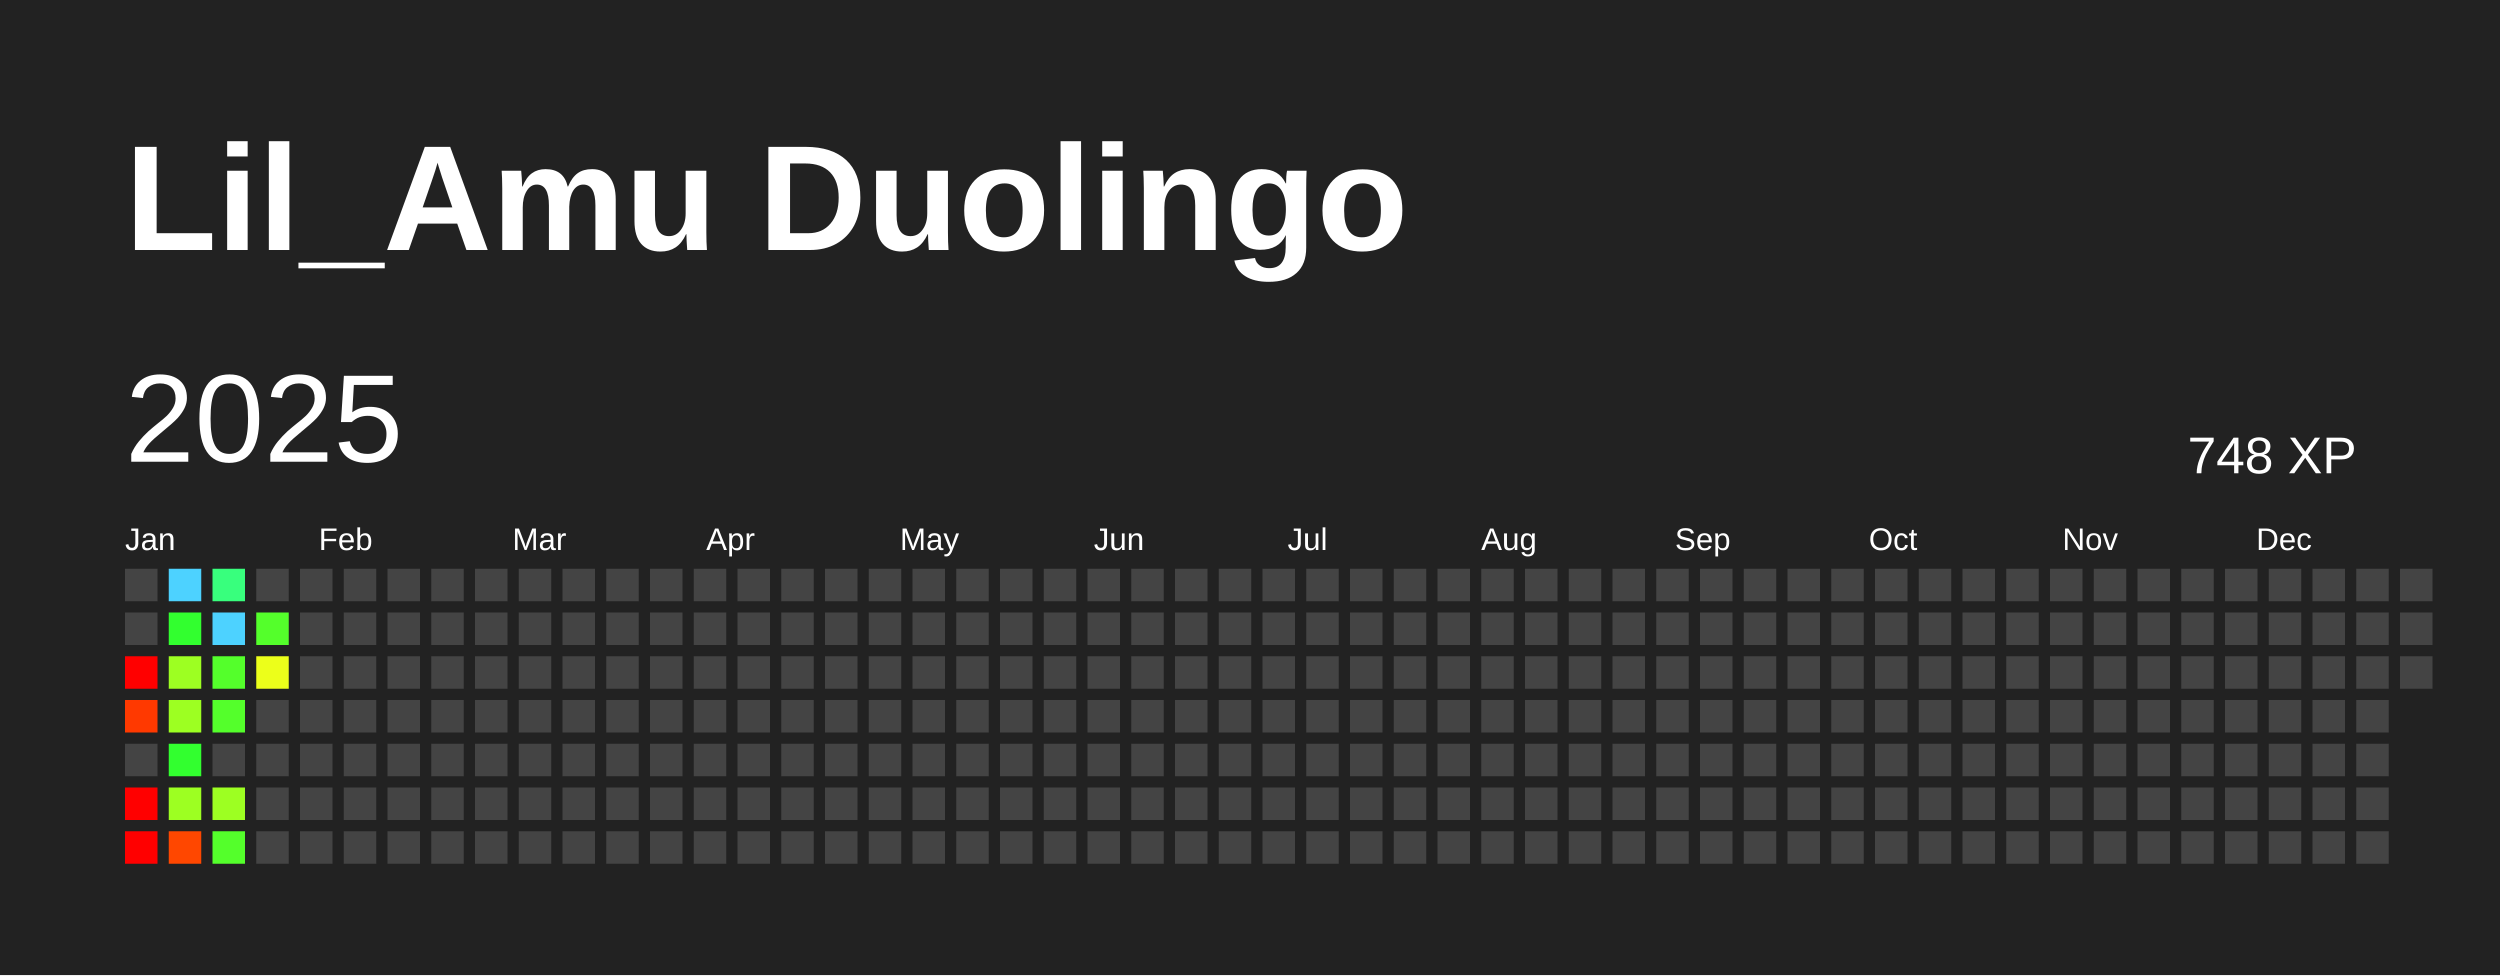
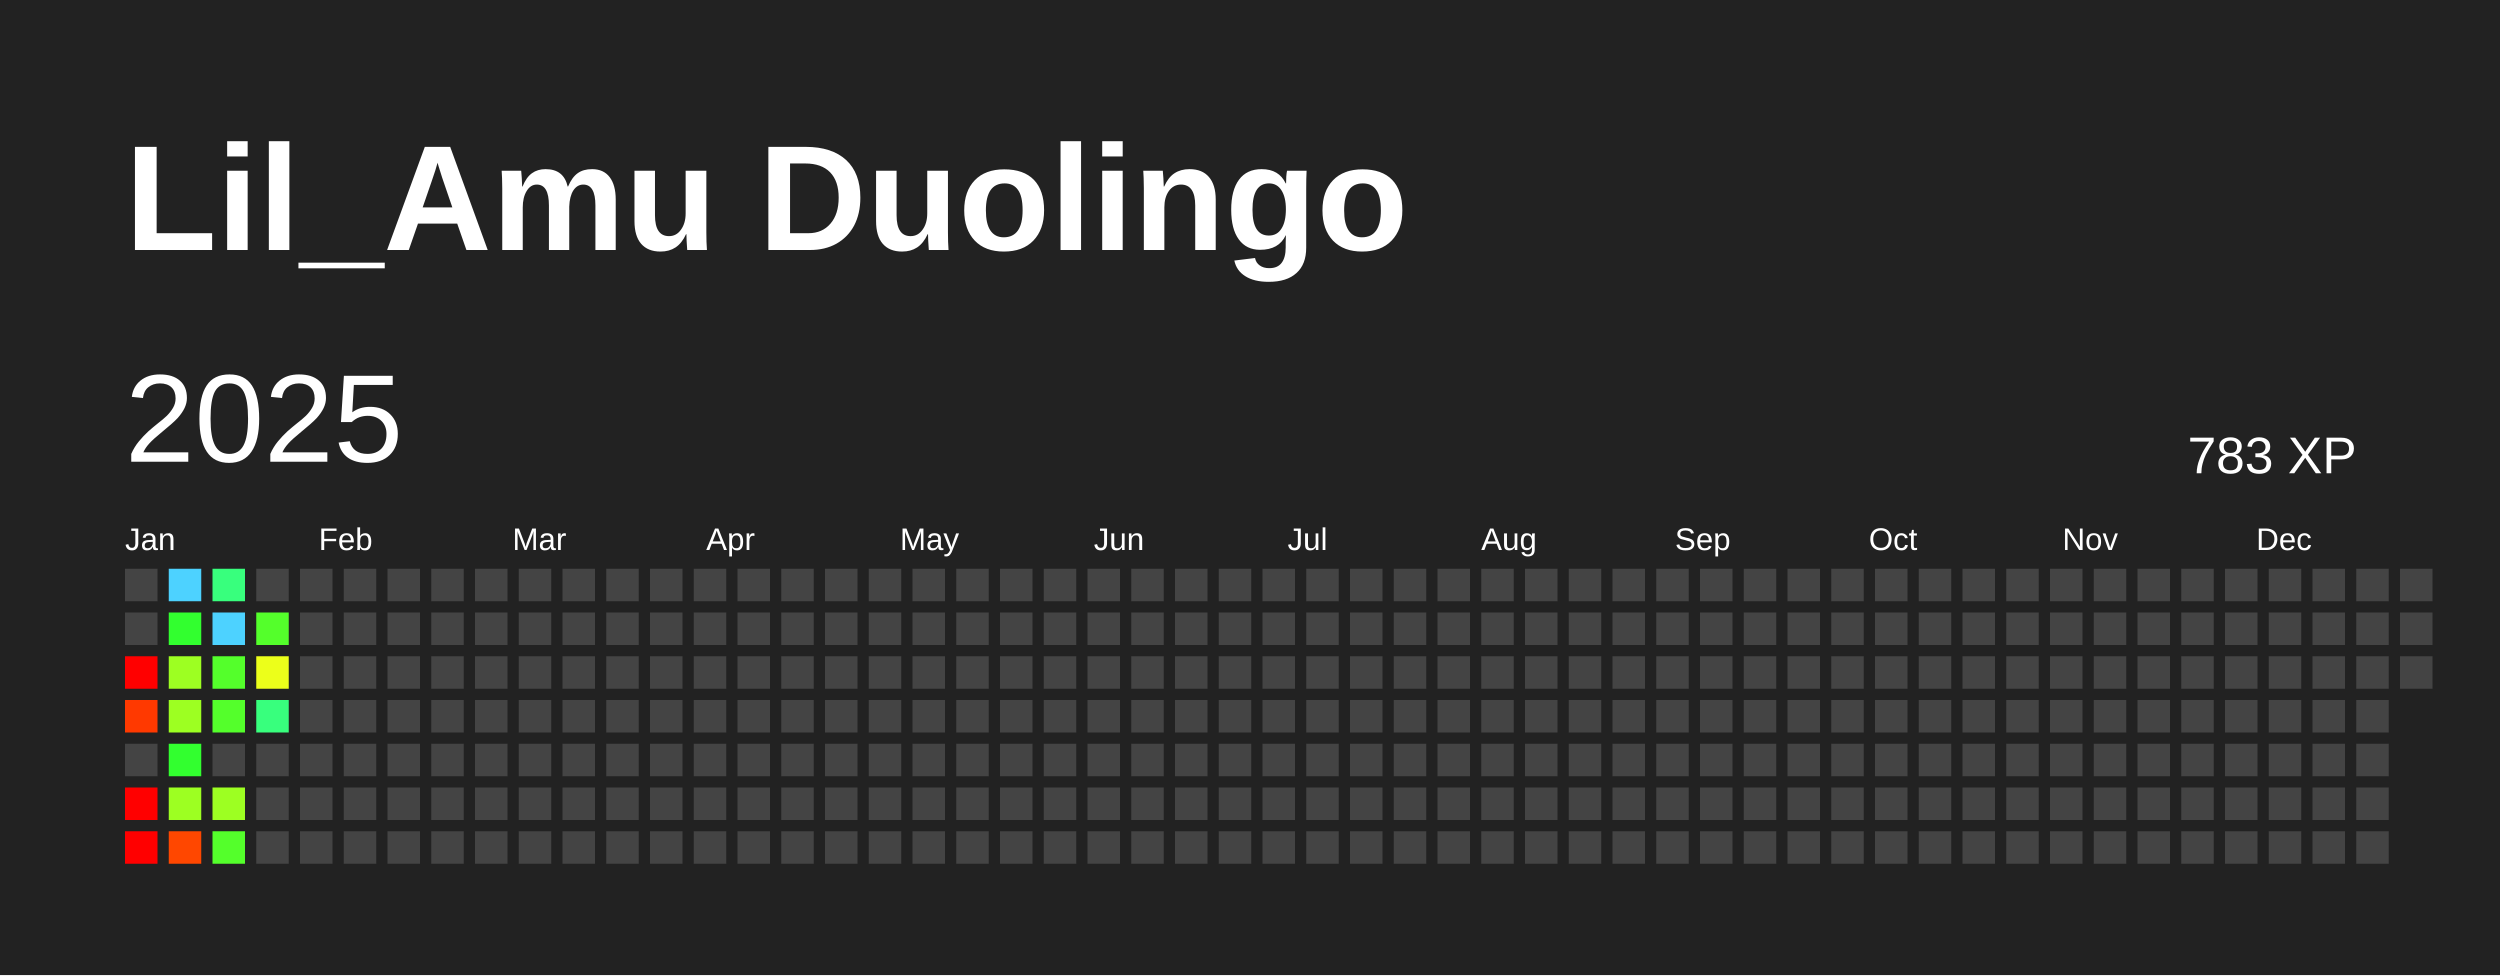
<svg xmlns="http://www.w3.org/2000/svg" baseProfile="full" height="78mm" version="1.1" viewBox="0,0,200,78" width="200mm">
  <defs />
  <rect fill="#222222" height="78" width="200" x="0" y="0" />
  <text fill="#FFFFFF" style="font-size:12px; font-family:Arial; font-weight:bold;" x="10" y="20">Lil_Amu Duolingo</text>
  <text dominant-baseline="hanging" fill="#FFFFFF" style="font-size:10.0px; font-family:Arial;" x="10" y="30">2025</text>
-   <text dominant-baseline="hanging" fill="#FFFFFF" style="font-size:4.125px; font-family:Arial;" x="175" y="35">748 XP</text>
+   <text dominant-baseline="hanging" fill="#FFFFFF" style="font-size:4.125px; font-family:Arial;" x="175" y="35">783 XP</text>
  <text fill="#FFFFFF" style="font-size:2.5px; font-family:Arial" x="10.0" y="44">Jan</text>
  <text fill="#FFFFFF" style="font-size:2.5px; font-family:Arial" x="25.5" y="44">Feb</text>
  <text fill="#FFFFFF" style="font-size:2.5px; font-family:Arial" x="41.0" y="44">Mar</text>
  <text fill="#FFFFFF" style="font-size:2.5px; font-family:Arial" x="56.5" y="44">Apr</text>
  <text fill="#FFFFFF" style="font-size:2.5px; font-family:Arial" x="72.0" y="44">May</text>
  <text fill="#FFFFFF" style="font-size:2.5px; font-family:Arial" x="87.5" y="44">Jun</text>
  <text fill="#FFFFFF" style="font-size:2.5px; font-family:Arial" x="103.0" y="44">Jul</text>
  <text fill="#FFFFFF" style="font-size:2.5px; font-family:Arial" x="118.5" y="44">Aug</text>
  <text fill="#FFFFFF" style="font-size:2.5px; font-family:Arial" x="134.0" y="44">Sep</text>
  <text fill="#FFFFFF" style="font-size:2.5px; font-family:Arial" x="149.5" y="44">Oct</text>
  <text fill="#FFFFFF" style="font-size:2.5px; font-family:Arial" x="165.0" y="44">Nov</text>
  <text fill="#FFFFFF" style="font-size:2.5px; font-family:Arial" x="180.5" y="44">Dec</text>
  <rect fill="#444444" height="2.6" width="2.6" x="10.0" y="45.5" />
  <rect fill="#444444" height="2.6" width="2.6" x="10.0" y="49.0" />
  <rect fill="red" height="2.6" width="2.6" x="10.0" y="52.5" />
  <rect fill="#ff3900" height="2.6" width="2.6" x="10.0" y="56.0" />
  <rect fill="#444444" height="2.6" width="2.6" x="10.0" y="59.5" />
  <rect fill="red" height="2.6" width="2.6" x="10.0" y="63.0" />
  <rect fill="red" height="2.6" width="2.6" x="10.0" y="66.5" />
  <rect fill="#4dd2ff" height="2.6" width="2.6" x="13.5" y="45.5" />
  <rect fill="#32ff2f" height="2.6" width="2.6" x="13.5" y="49.0" />
  <rect fill="#9dff22" height="2.6" width="2.6" x="13.5" y="52.5" />
  <rect fill="#9dff22" height="2.6" width="2.6" x="13.5" y="56.0" />
  <rect fill="#32ff2f" height="2.6" width="2.6" x="13.5" y="59.5" />
  <rect fill="#9dff22" height="2.6" width="2.6" x="13.5" y="63.0" />
  <rect fill="#ff4700" height="2.6" width="2.6" x="13.5" y="66.5" />
  <rect fill="#38ff7d" height="2.6" width="2.6" x="17.0" y="45.5" />
  <rect fill="#4dd2ff" height="2.6" width="2.6" x="17.0" y="49.0" />
  <rect fill="#54ff2b" height="2.6" width="2.6" x="17.0" y="52.5" />
  <rect fill="#54ff2b" height="2.6" width="2.6" x="17.0" y="56.0" />
  <rect fill="#444444" height="2.6" width="2.6" x="17.0" y="59.5" />
  <rect fill="#9dff22" height="2.6" width="2.6" x="17.0" y="63.0" />
  <rect fill="#54ff2b" height="2.6" width="2.6" x="17.0" y="66.5" />
  <rect fill="#444444" height="2.6" width="2.6" x="20.5" y="45.5" />
  <rect fill="#54ff2b" height="2.6" width="2.6" x="20.5" y="49.0" />
  <rect fill="#ecff1a" height="2.6" width="2.6" x="20.5" y="52.5" />
-   <rect fill="#444444" height="2.6" width="2.6" x="20.5" y="56.0" />
+   <rect fill="#38ff7d" height="2.6" width="2.6" x="20.5" y="56.0" />
  <rect fill="#444444" height="2.6" width="2.6" x="20.5" y="59.5" />
  <rect fill="#444444" height="2.6" width="2.6" x="20.5" y="63.0" />
  <rect fill="#444444" height="2.6" width="2.6" x="20.5" y="66.5" />
  <rect fill="#444444" height="2.6" width="2.6" x="24.0" y="45.5" />
  <rect fill="#444444" height="2.6" width="2.6" x="24.0" y="49.0" />
  <rect fill="#444444" height="2.6" width="2.6" x="24.0" y="52.5" />
  <rect fill="#444444" height="2.6" width="2.6" x="24.0" y="56.0" />
  <rect fill="#444444" height="2.6" width="2.6" x="24.0" y="59.5" />
  <rect fill="#444444" height="2.6" width="2.6" x="24.0" y="63.0" />
  <rect fill="#444444" height="2.6" width="2.6" x="24.0" y="66.5" />
  <rect fill="#444444" height="2.6" width="2.6" x="27.5" y="45.5" />
  <rect fill="#444444" height="2.6" width="2.6" x="27.5" y="49.0" />
  <rect fill="#444444" height="2.6" width="2.6" x="27.5" y="52.5" />
  <rect fill="#444444" height="2.6" width="2.6" x="27.5" y="56.0" />
  <rect fill="#444444" height="2.6" width="2.6" x="27.5" y="59.5" />
  <rect fill="#444444" height="2.6" width="2.6" x="27.5" y="63.0" />
  <rect fill="#444444" height="2.6" width="2.6" x="27.5" y="66.5" />
  <rect fill="#444444" height="2.6" width="2.6" x="31.0" y="45.5" />
  <rect fill="#444444" height="2.6" width="2.6" x="31.0" y="49.0" />
  <rect fill="#444444" height="2.6" width="2.6" x="31.0" y="52.5" />
  <rect fill="#444444" height="2.6" width="2.6" x="31.0" y="56.0" />
  <rect fill="#444444" height="2.6" width="2.6" x="31.0" y="59.5" />
  <rect fill="#444444" height="2.6" width="2.6" x="31.0" y="63.0" />
  <rect fill="#444444" height="2.6" width="2.6" x="31.0" y="66.5" />
  <rect fill="#444444" height="2.6" width="2.6" x="34.5" y="45.5" />
  <rect fill="#444444" height="2.6" width="2.6" x="34.5" y="49.0" />
  <rect fill="#444444" height="2.6" width="2.6" x="34.5" y="52.5" />
  <rect fill="#444444" height="2.6" width="2.6" x="34.5" y="56.0" />
  <rect fill="#444444" height="2.6" width="2.6" x="34.5" y="59.5" />
  <rect fill="#444444" height="2.6" width="2.6" x="34.5" y="63.0" />
  <rect fill="#444444" height="2.6" width="2.6" x="34.5" y="66.5" />
  <rect fill="#444444" height="2.6" width="2.6" x="38.0" y="45.5" />
  <rect fill="#444444" height="2.6" width="2.6" x="38.0" y="49.0" />
  <rect fill="#444444" height="2.6" width="2.6" x="38.0" y="52.5" />
  <rect fill="#444444" height="2.6" width="2.6" x="38.0" y="56.0" />
  <rect fill="#444444" height="2.6" width="2.6" x="38.0" y="59.5" />
  <rect fill="#444444" height="2.6" width="2.6" x="38.0" y="63.0" />
  <rect fill="#444444" height="2.6" width="2.6" x="38.0" y="66.5" />
  <rect fill="#444444" height="2.6" width="2.6" x="41.5" y="45.5" />
  <rect fill="#444444" height="2.6" width="2.6" x="41.5" y="49.0" />
  <rect fill="#444444" height="2.6" width="2.6" x="41.5" y="52.5" />
  <rect fill="#444444" height="2.6" width="2.6" x="41.5" y="56.0" />
  <rect fill="#444444" height="2.6" width="2.6" x="41.5" y="59.5" />
  <rect fill="#444444" height="2.6" width="2.6" x="41.5" y="63.0" />
  <rect fill="#444444" height="2.6" width="2.6" x="41.5" y="66.5" />
  <rect fill="#444444" height="2.6" width="2.6" x="45.0" y="45.5" />
  <rect fill="#444444" height="2.6" width="2.6" x="45.0" y="49.0" />
  <rect fill="#444444" height="2.6" width="2.6" x="45.0" y="52.5" />
  <rect fill="#444444" height="2.6" width="2.6" x="45.0" y="56.0" />
  <rect fill="#444444" height="2.6" width="2.6" x="45.0" y="59.5" />
  <rect fill="#444444" height="2.6" width="2.6" x="45.0" y="63.0" />
  <rect fill="#444444" height="2.6" width="2.6" x="45.0" y="66.5" />
  <rect fill="#444444" height="2.6" width="2.6" x="48.5" y="45.5" />
  <rect fill="#444444" height="2.6" width="2.6" x="48.5" y="49.0" />
  <rect fill="#444444" height="2.6" width="2.6" x="48.5" y="52.5" />
  <rect fill="#444444" height="2.6" width="2.6" x="48.5" y="56.0" />
  <rect fill="#444444" height="2.6" width="2.6" x="48.5" y="59.5" />
  <rect fill="#444444" height="2.6" width="2.6" x="48.5" y="63.0" />
  <rect fill="#444444" height="2.6" width="2.6" x="48.5" y="66.5" />
  <rect fill="#444444" height="2.6" width="2.6" x="52.0" y="45.5" />
  <rect fill="#444444" height="2.6" width="2.6" x="52.0" y="49.0" />
  <rect fill="#444444" height="2.6" width="2.6" x="52.0" y="52.5" />
  <rect fill="#444444" height="2.6" width="2.6" x="52.0" y="56.0" />
  <rect fill="#444444" height="2.6" width="2.6" x="52.0" y="59.5" />
  <rect fill="#444444" height="2.6" width="2.6" x="52.0" y="63.0" />
  <rect fill="#444444" height="2.6" width="2.6" x="52.0" y="66.5" />
  <rect fill="#444444" height="2.6" width="2.6" x="55.5" y="45.5" />
  <rect fill="#444444" height="2.6" width="2.6" x="55.5" y="49.0" />
  <rect fill="#444444" height="2.6" width="2.6" x="55.5" y="52.5" />
  <rect fill="#444444" height="2.6" width="2.6" x="55.5" y="56.0" />
  <rect fill="#444444" height="2.6" width="2.6" x="55.5" y="59.5" />
  <rect fill="#444444" height="2.6" width="2.6" x="55.5" y="63.0" />
  <rect fill="#444444" height="2.6" width="2.6" x="55.5" y="66.5" />
  <rect fill="#444444" height="2.6" width="2.6" x="59.0" y="45.5" />
  <rect fill="#444444" height="2.6" width="2.6" x="59.0" y="49.0" />
  <rect fill="#444444" height="2.6" width="2.6" x="59.0" y="52.5" />
  <rect fill="#444444" height="2.6" width="2.6" x="59.0" y="56.0" />
  <rect fill="#444444" height="2.6" width="2.6" x="59.0" y="59.5" />
  <rect fill="#444444" height="2.6" width="2.6" x="59.0" y="63.0" />
  <rect fill="#444444" height="2.6" width="2.6" x="59.0" y="66.5" />
  <rect fill="#444444" height="2.6" width="2.6" x="62.5" y="45.5" />
  <rect fill="#444444" height="2.6" width="2.6" x="62.5" y="49.0" />
  <rect fill="#444444" height="2.6" width="2.6" x="62.5" y="52.5" />
  <rect fill="#444444" height="2.6" width="2.6" x="62.5" y="56.0" />
  <rect fill="#444444" height="2.6" width="2.6" x="62.5" y="59.5" />
  <rect fill="#444444" height="2.6" width="2.6" x="62.5" y="63.0" />
  <rect fill="#444444" height="2.6" width="2.6" x="62.5" y="66.5" />
  <rect fill="#444444" height="2.6" width="2.6" x="66.0" y="45.5" />
  <rect fill="#444444" height="2.6" width="2.6" x="66.0" y="49.0" />
  <rect fill="#444444" height="2.6" width="2.6" x="66.0" y="52.5" />
  <rect fill="#444444" height="2.6" width="2.6" x="66.0" y="56.0" />
  <rect fill="#444444" height="2.6" width="2.6" x="66.0" y="59.5" />
  <rect fill="#444444" height="2.6" width="2.6" x="66.0" y="63.0" />
  <rect fill="#444444" height="2.6" width="2.6" x="66.0" y="66.5" />
  <rect fill="#444444" height="2.6" width="2.6" x="69.5" y="45.5" />
  <rect fill="#444444" height="2.6" width="2.6" x="69.5" y="49.0" />
  <rect fill="#444444" height="2.6" width="2.6" x="69.5" y="52.5" />
  <rect fill="#444444" height="2.6" width="2.6" x="69.5" y="56.0" />
  <rect fill="#444444" height="2.6" width="2.6" x="69.5" y="59.5" />
  <rect fill="#444444" height="2.6" width="2.6" x="69.5" y="63.0" />
  <rect fill="#444444" height="2.6" width="2.6" x="69.5" y="66.5" />
  <rect fill="#444444" height="2.6" width="2.6" x="73.0" y="45.5" />
  <rect fill="#444444" height="2.6" width="2.6" x="73.0" y="49.0" />
  <rect fill="#444444" height="2.6" width="2.6" x="73.0" y="52.5" />
  <rect fill="#444444" height="2.6" width="2.6" x="73.0" y="56.0" />
  <rect fill="#444444" height="2.6" width="2.6" x="73.0" y="59.5" />
  <rect fill="#444444" height="2.6" width="2.6" x="73.0" y="63.0" />
  <rect fill="#444444" height="2.6" width="2.6" x="73.0" y="66.5" />
  <rect fill="#444444" height="2.6" width="2.6" x="76.5" y="45.5" />
  <rect fill="#444444" height="2.6" width="2.6" x="76.5" y="49.0" />
  <rect fill="#444444" height="2.6" width="2.6" x="76.5" y="52.5" />
  <rect fill="#444444" height="2.6" width="2.6" x="76.5" y="56.0" />
  <rect fill="#444444" height="2.6" width="2.6" x="76.5" y="59.5" />
  <rect fill="#444444" height="2.6" width="2.6" x="76.5" y="63.0" />
  <rect fill="#444444" height="2.6" width="2.6" x="76.5" y="66.5" />
  <rect fill="#444444" height="2.6" width="2.6" x="80.0" y="45.5" />
  <rect fill="#444444" height="2.6" width="2.6" x="80.0" y="49.0" />
  <rect fill="#444444" height="2.6" width="2.6" x="80.0" y="52.5" />
  <rect fill="#444444" height="2.6" width="2.6" x="80.0" y="56.0" />
  <rect fill="#444444" height="2.6" width="2.6" x="80.0" y="59.5" />
  <rect fill="#444444" height="2.6" width="2.6" x="80.0" y="63.0" />
  <rect fill="#444444" height="2.6" width="2.6" x="80.0" y="66.5" />
  <rect fill="#444444" height="2.6" width="2.6" x="83.5" y="45.5" />
  <rect fill="#444444" height="2.6" width="2.6" x="83.5" y="49.0" />
  <rect fill="#444444" height="2.6" width="2.6" x="83.5" y="52.5" />
  <rect fill="#444444" height="2.6" width="2.6" x="83.5" y="56.0" />
  <rect fill="#444444" height="2.6" width="2.6" x="83.5" y="59.5" />
  <rect fill="#444444" height="2.6" width="2.6" x="83.5" y="63.0" />
  <rect fill="#444444" height="2.6" width="2.6" x="83.5" y="66.5" />
  <rect fill="#444444" height="2.6" width="2.6" x="87.0" y="45.5" />
  <rect fill="#444444" height="2.6" width="2.6" x="87.0" y="49.0" />
  <rect fill="#444444" height="2.6" width="2.6" x="87.0" y="52.5" />
  <rect fill="#444444" height="2.6" width="2.6" x="87.0" y="56.0" />
  <rect fill="#444444" height="2.6" width="2.6" x="87.0" y="59.5" />
  <rect fill="#444444" height="2.6" width="2.6" x="87.0" y="63.0" />
  <rect fill="#444444" height="2.6" width="2.6" x="87.0" y="66.5" />
  <rect fill="#444444" height="2.6" width="2.6" x="90.5" y="45.5" />
  <rect fill="#444444" height="2.6" width="2.6" x="90.5" y="49.0" />
  <rect fill="#444444" height="2.6" width="2.6" x="90.5" y="52.5" />
  <rect fill="#444444" height="2.6" width="2.6" x="90.5" y="56.0" />
  <rect fill="#444444" height="2.6" width="2.6" x="90.5" y="59.5" />
  <rect fill="#444444" height="2.6" width="2.6" x="90.5" y="63.0" />
  <rect fill="#444444" height="2.6" width="2.6" x="90.5" y="66.5" />
  <rect fill="#444444" height="2.6" width="2.6" x="94.0" y="45.5" />
  <rect fill="#444444" height="2.6" width="2.6" x="94.0" y="49.0" />
  <rect fill="#444444" height="2.6" width="2.6" x="94.0" y="52.5" />
  <rect fill="#444444" height="2.6" width="2.6" x="94.0" y="56.0" />
  <rect fill="#444444" height="2.6" width="2.6" x="94.0" y="59.5" />
  <rect fill="#444444" height="2.6" width="2.6" x="94.0" y="63.0" />
  <rect fill="#444444" height="2.6" width="2.6" x="94.0" y="66.5" />
  <rect fill="#444444" height="2.6" width="2.6" x="97.5" y="45.5" />
  <rect fill="#444444" height="2.6" width="2.6" x="97.5" y="49.0" />
  <rect fill="#444444" height="2.6" width="2.6" x="97.5" y="52.5" />
  <rect fill="#444444" height="2.6" width="2.6" x="97.5" y="56.0" />
  <rect fill="#444444" height="2.6" width="2.6" x="97.5" y="59.5" />
  <rect fill="#444444" height="2.6" width="2.6" x="97.5" y="63.0" />
  <rect fill="#444444" height="2.6" width="2.6" x="97.5" y="66.5" />
  <rect fill="#444444" height="2.6" width="2.6" x="101.0" y="45.5" />
  <rect fill="#444444" height="2.6" width="2.6" x="101.0" y="49.0" />
  <rect fill="#444444" height="2.6" width="2.6" x="101.0" y="52.5" />
  <rect fill="#444444" height="2.6" width="2.6" x="101.0" y="56.0" />
  <rect fill="#444444" height="2.6" width="2.6" x="101.0" y="59.5" />
  <rect fill="#444444" height="2.6" width="2.6" x="101.0" y="63.0" />
  <rect fill="#444444" height="2.6" width="2.6" x="101.0" y="66.5" />
  <rect fill="#444444" height="2.6" width="2.6" x="104.5" y="45.5" />
  <rect fill="#444444" height="2.6" width="2.6" x="104.5" y="49.0" />
  <rect fill="#444444" height="2.6" width="2.6" x="104.5" y="52.5" />
  <rect fill="#444444" height="2.6" width="2.6" x="104.5" y="56.0" />
  <rect fill="#444444" height="2.6" width="2.6" x="104.5" y="59.5" />
  <rect fill="#444444" height="2.6" width="2.6" x="104.5" y="63.0" />
  <rect fill="#444444" height="2.6" width="2.6" x="104.5" y="66.5" />
  <rect fill="#444444" height="2.6" width="2.6" x="108.0" y="45.5" />
  <rect fill="#444444" height="2.6" width="2.6" x="108.0" y="49.0" />
  <rect fill="#444444" height="2.6" width="2.6" x="108.0" y="52.5" />
  <rect fill="#444444" height="2.6" width="2.6" x="108.0" y="56.0" />
  <rect fill="#444444" height="2.6" width="2.6" x="108.0" y="59.5" />
  <rect fill="#444444" height="2.6" width="2.6" x="108.0" y="63.0" />
  <rect fill="#444444" height="2.6" width="2.6" x="108.0" y="66.5" />
  <rect fill="#444444" height="2.6" width="2.6" x="111.5" y="45.5" />
  <rect fill="#444444" height="2.6" width="2.6" x="111.5" y="49.0" />
  <rect fill="#444444" height="2.6" width="2.6" x="111.5" y="52.5" />
  <rect fill="#444444" height="2.6" width="2.6" x="111.5" y="56.0" />
  <rect fill="#444444" height="2.6" width="2.6" x="111.5" y="59.5" />
  <rect fill="#444444" height="2.6" width="2.6" x="111.5" y="63.0" />
  <rect fill="#444444" height="2.6" width="2.6" x="111.5" y="66.5" />
  <rect fill="#444444" height="2.6" width="2.6" x="115.0" y="45.5" />
  <rect fill="#444444" height="2.6" width="2.6" x="115.0" y="49.0" />
  <rect fill="#444444" height="2.6" width="2.6" x="115.0" y="52.5" />
  <rect fill="#444444" height="2.6" width="2.6" x="115.0" y="56.0" />
  <rect fill="#444444" height="2.6" width="2.6" x="115.0" y="59.5" />
  <rect fill="#444444" height="2.6" width="2.6" x="115.0" y="63.0" />
  <rect fill="#444444" height="2.6" width="2.6" x="115.0" y="66.5" />
  <rect fill="#444444" height="2.6" width="2.6" x="118.5" y="45.5" />
  <rect fill="#444444" height="2.6" width="2.6" x="118.5" y="49.0" />
  <rect fill="#444444" height="2.6" width="2.6" x="118.5" y="52.5" />
  <rect fill="#444444" height="2.6" width="2.6" x="118.5" y="56.0" />
  <rect fill="#444444" height="2.6" width="2.6" x="118.5" y="59.5" />
  <rect fill="#444444" height="2.6" width="2.6" x="118.5" y="63.0" />
  <rect fill="#444444" height="2.6" width="2.6" x="118.5" y="66.5" />
  <rect fill="#444444" height="2.6" width="2.6" x="122.0" y="45.5" />
  <rect fill="#444444" height="2.6" width="2.6" x="122.0" y="49.0" />
  <rect fill="#444444" height="2.6" width="2.6" x="122.0" y="52.5" />
  <rect fill="#444444" height="2.6" width="2.6" x="122.0" y="56.0" />
  <rect fill="#444444" height="2.6" width="2.6" x="122.0" y="59.5" />
  <rect fill="#444444" height="2.6" width="2.6" x="122.0" y="63.0" />
  <rect fill="#444444" height="2.6" width="2.6" x="122.0" y="66.5" />
  <rect fill="#444444" height="2.6" width="2.6" x="125.5" y="45.5" />
  <rect fill="#444444" height="2.6" width="2.6" x="125.5" y="49.0" />
  <rect fill="#444444" height="2.6" width="2.6" x="125.5" y="52.5" />
  <rect fill="#444444" height="2.6" width="2.6" x="125.5" y="56.0" />
  <rect fill="#444444" height="2.6" width="2.6" x="125.5" y="59.5" />
  <rect fill="#444444" height="2.6" width="2.6" x="125.5" y="63.0" />
  <rect fill="#444444" height="2.6" width="2.6" x="125.5" y="66.5" />
  <rect fill="#444444" height="2.6" width="2.6" x="129.0" y="45.5" />
  <rect fill="#444444" height="2.6" width="2.6" x="129.0" y="49.0" />
  <rect fill="#444444" height="2.6" width="2.6" x="129.0" y="52.5" />
  <rect fill="#444444" height="2.6" width="2.6" x="129.0" y="56.0" />
  <rect fill="#444444" height="2.6" width="2.6" x="129.0" y="59.5" />
  <rect fill="#444444" height="2.6" width="2.6" x="129.0" y="63.0" />
  <rect fill="#444444" height="2.6" width="2.6" x="129.0" y="66.5" />
  <rect fill="#444444" height="2.6" width="2.6" x="132.5" y="45.5" />
  <rect fill="#444444" height="2.6" width="2.6" x="132.5" y="49.0" />
  <rect fill="#444444" height="2.6" width="2.6" x="132.5" y="52.5" />
  <rect fill="#444444" height="2.6" width="2.6" x="132.5" y="56.0" />
  <rect fill="#444444" height="2.6" width="2.6" x="132.5" y="59.5" />
  <rect fill="#444444" height="2.6" width="2.6" x="132.5" y="63.0" />
  <rect fill="#444444" height="2.6" width="2.6" x="132.5" y="66.5" />
  <rect fill="#444444" height="2.6" width="2.6" x="136.0" y="45.5" />
  <rect fill="#444444" height="2.6" width="2.6" x="136.0" y="49.0" />
  <rect fill="#444444" height="2.6" width="2.6" x="136.0" y="52.5" />
  <rect fill="#444444" height="2.6" width="2.6" x="136.0" y="56.0" />
  <rect fill="#444444" height="2.6" width="2.6" x="136.0" y="59.5" />
  <rect fill="#444444" height="2.6" width="2.6" x="136.0" y="63.0" />
  <rect fill="#444444" height="2.6" width="2.6" x="136.0" y="66.5" />
  <rect fill="#444444" height="2.6" width="2.6" x="139.5" y="45.5" />
  <rect fill="#444444" height="2.6" width="2.6" x="139.5" y="49.0" />
  <rect fill="#444444" height="2.6" width="2.6" x="139.5" y="52.5" />
  <rect fill="#444444" height="2.6" width="2.6" x="139.5" y="56.0" />
  <rect fill="#444444" height="2.6" width="2.6" x="139.5" y="59.5" />
  <rect fill="#444444" height="2.6" width="2.6" x="139.5" y="63.0" />
  <rect fill="#444444" height="2.6" width="2.6" x="139.5" y="66.5" />
  <rect fill="#444444" height="2.6" width="2.6" x="143.0" y="45.5" />
  <rect fill="#444444" height="2.6" width="2.6" x="143.0" y="49.0" />
  <rect fill="#444444" height="2.6" width="2.6" x="143.0" y="52.5" />
  <rect fill="#444444" height="2.6" width="2.6" x="143.0" y="56.0" />
  <rect fill="#444444" height="2.6" width="2.6" x="143.0" y="59.5" />
  <rect fill="#444444" height="2.6" width="2.6" x="143.0" y="63.0" />
  <rect fill="#444444" height="2.6" width="2.6" x="143.0" y="66.5" />
  <rect fill="#444444" height="2.6" width="2.6" x="146.5" y="45.5" />
  <rect fill="#444444" height="2.6" width="2.6" x="146.5" y="49.0" />
  <rect fill="#444444" height="2.6" width="2.6" x="146.5" y="52.5" />
  <rect fill="#444444" height="2.6" width="2.6" x="146.5" y="56.0" />
  <rect fill="#444444" height="2.6" width="2.6" x="146.5" y="59.5" />
  <rect fill="#444444" height="2.6" width="2.6" x="146.5" y="63.0" />
  <rect fill="#444444" height="2.6" width="2.6" x="146.5" y="66.5" />
  <rect fill="#444444" height="2.6" width="2.6" x="150.0" y="45.5" />
  <rect fill="#444444" height="2.6" width="2.6" x="150.0" y="49.0" />
  <rect fill="#444444" height="2.6" width="2.6" x="150.0" y="52.5" />
  <rect fill="#444444" height="2.6" width="2.6" x="150.0" y="56.0" />
  <rect fill="#444444" height="2.6" width="2.6" x="150.0" y="59.5" />
  <rect fill="#444444" height="2.6" width="2.6" x="150.0" y="63.0" />
  <rect fill="#444444" height="2.6" width="2.6" x="150.0" y="66.5" />
  <rect fill="#444444" height="2.6" width="2.6" x="153.5" y="45.5" />
  <rect fill="#444444" height="2.6" width="2.6" x="153.5" y="49.0" />
  <rect fill="#444444" height="2.6" width="2.6" x="153.5" y="52.5" />
  <rect fill="#444444" height="2.6" width="2.6" x="153.5" y="56.0" />
  <rect fill="#444444" height="2.6" width="2.6" x="153.5" y="59.5" />
  <rect fill="#444444" height="2.6" width="2.6" x="153.5" y="63.0" />
  <rect fill="#444444" height="2.6" width="2.6" x="153.5" y="66.5" />
  <rect fill="#444444" height="2.6" width="2.6" x="157.0" y="45.5" />
  <rect fill="#444444" height="2.6" width="2.6" x="157.0" y="49.0" />
  <rect fill="#444444" height="2.6" width="2.6" x="157.0" y="52.5" />
  <rect fill="#444444" height="2.6" width="2.6" x="157.0" y="56.0" />
  <rect fill="#444444" height="2.6" width="2.6" x="157.0" y="59.5" />
  <rect fill="#444444" height="2.6" width="2.6" x="157.0" y="63.0" />
  <rect fill="#444444" height="2.6" width="2.6" x="157.0" y="66.5" />
  <rect fill="#444444" height="2.6" width="2.6" x="160.5" y="45.5" />
  <rect fill="#444444" height="2.6" width="2.6" x="160.5" y="49.0" />
  <rect fill="#444444" height="2.6" width="2.6" x="160.5" y="52.5" />
  <rect fill="#444444" height="2.6" width="2.6" x="160.5" y="56.0" />
  <rect fill="#444444" height="2.6" width="2.6" x="160.5" y="59.5" />
  <rect fill="#444444" height="2.6" width="2.6" x="160.5" y="63.0" />
  <rect fill="#444444" height="2.6" width="2.6" x="160.5" y="66.5" />
  <rect fill="#444444" height="2.6" width="2.6" x="164.0" y="45.5" />
  <rect fill="#444444" height="2.6" width="2.6" x="164.0" y="49.0" />
  <rect fill="#444444" height="2.6" width="2.6" x="164.0" y="52.5" />
  <rect fill="#444444" height="2.6" width="2.6" x="164.0" y="56.0" />
  <rect fill="#444444" height="2.6" width="2.6" x="164.0" y="59.5" />
  <rect fill="#444444" height="2.6" width="2.6" x="164.0" y="63.0" />
  <rect fill="#444444" height="2.6" width="2.6" x="164.0" y="66.5" />
  <rect fill="#444444" height="2.6" width="2.6" x="167.5" y="45.5" />
  <rect fill="#444444" height="2.6" width="2.6" x="167.5" y="49.0" />
  <rect fill="#444444" height="2.6" width="2.6" x="167.5" y="52.5" />
  <rect fill="#444444" height="2.6" width="2.6" x="167.5" y="56.0" />
  <rect fill="#444444" height="2.6" width="2.6" x="167.5" y="59.5" />
  <rect fill="#444444" height="2.6" width="2.6" x="167.5" y="63.0" />
  <rect fill="#444444" height="2.6" width="2.6" x="167.5" y="66.5" />
  <rect fill="#444444" height="2.6" width="2.6" x="171.0" y="45.5" />
  <rect fill="#444444" height="2.6" width="2.6" x="171.0" y="49.0" />
  <rect fill="#444444" height="2.6" width="2.6" x="171.0" y="52.5" />
  <rect fill="#444444" height="2.6" width="2.6" x="171.0" y="56.0" />
  <rect fill="#444444" height="2.6" width="2.6" x="171.0" y="59.5" />
  <rect fill="#444444" height="2.6" width="2.6" x="171.0" y="63.0" />
  <rect fill="#444444" height="2.6" width="2.6" x="171.0" y="66.5" />
  <rect fill="#444444" height="2.6" width="2.6" x="174.5" y="45.5" />
  <rect fill="#444444" height="2.6" width="2.6" x="174.5" y="49.0" />
  <rect fill="#444444" height="2.6" width="2.6" x="174.5" y="52.5" />
  <rect fill="#444444" height="2.6" width="2.6" x="174.5" y="56.0" />
  <rect fill="#444444" height="2.6" width="2.6" x="174.5" y="59.5" />
  <rect fill="#444444" height="2.6" width="2.6" x="174.5" y="63.0" />
  <rect fill="#444444" height="2.6" width="2.6" x="174.5" y="66.5" />
  <rect fill="#444444" height="2.6" width="2.6" x="178.0" y="45.5" />
  <rect fill="#444444" height="2.6" width="2.6" x="178.0" y="49.0" />
  <rect fill="#444444" height="2.6" width="2.6" x="178.0" y="52.5" />
  <rect fill="#444444" height="2.6" width="2.6" x="178.0" y="56.0" />
  <rect fill="#444444" height="2.6" width="2.6" x="178.0" y="59.5" />
  <rect fill="#444444" height="2.6" width="2.6" x="178.0" y="63.0" />
  <rect fill="#444444" height="2.6" width="2.6" x="178.0" y="66.5" />
  <rect fill="#444444" height="2.6" width="2.6" x="181.5" y="45.5" />
  <rect fill="#444444" height="2.6" width="2.6" x="181.5" y="49.0" />
  <rect fill="#444444" height="2.6" width="2.6" x="181.5" y="52.5" />
  <rect fill="#444444" height="2.6" width="2.6" x="181.5" y="56.0" />
  <rect fill="#444444" height="2.6" width="2.6" x="181.5" y="59.5" />
  <rect fill="#444444" height="2.6" width="2.6" x="181.5" y="63.0" />
  <rect fill="#444444" height="2.6" width="2.6" x="181.5" y="66.5" />
  <rect fill="#444444" height="2.6" width="2.6" x="185.0" y="45.5" />
  <rect fill="#444444" height="2.6" width="2.6" x="185.0" y="49.0" />
  <rect fill="#444444" height="2.6" width="2.6" x="185.0" y="52.5" />
  <rect fill="#444444" height="2.6" width="2.6" x="185.0" y="56.0" />
  <rect fill="#444444" height="2.6" width="2.6" x="185.0" y="59.5" />
  <rect fill="#444444" height="2.6" width="2.6" x="185.0" y="63.0" />
  <rect fill="#444444" height="2.6" width="2.6" x="185.0" y="66.5" />
  <rect fill="#444444" height="2.6" width="2.6" x="188.5" y="45.5" />
  <rect fill="#444444" height="2.6" width="2.6" x="188.5" y="49.0" />
  <rect fill="#444444" height="2.6" width="2.6" x="188.5" y="52.5" />
  <rect fill="#444444" height="2.6" width="2.6" x="188.5" y="56.0" />
  <rect fill="#444444" height="2.6" width="2.6" x="188.5" y="59.5" />
  <rect fill="#444444" height="2.6" width="2.6" x="188.5" y="63.0" />
  <rect fill="#444444" height="2.6" width="2.6" x="188.5" y="66.5" />
  <rect fill="#444444" height="2.6" width="2.6" x="192.0" y="45.5" />
  <rect fill="#444444" height="2.6" width="2.6" x="192.0" y="49.0" />
  <rect fill="#444444" height="2.6" width="2.6" x="192.0" y="52.5" />
</svg>
